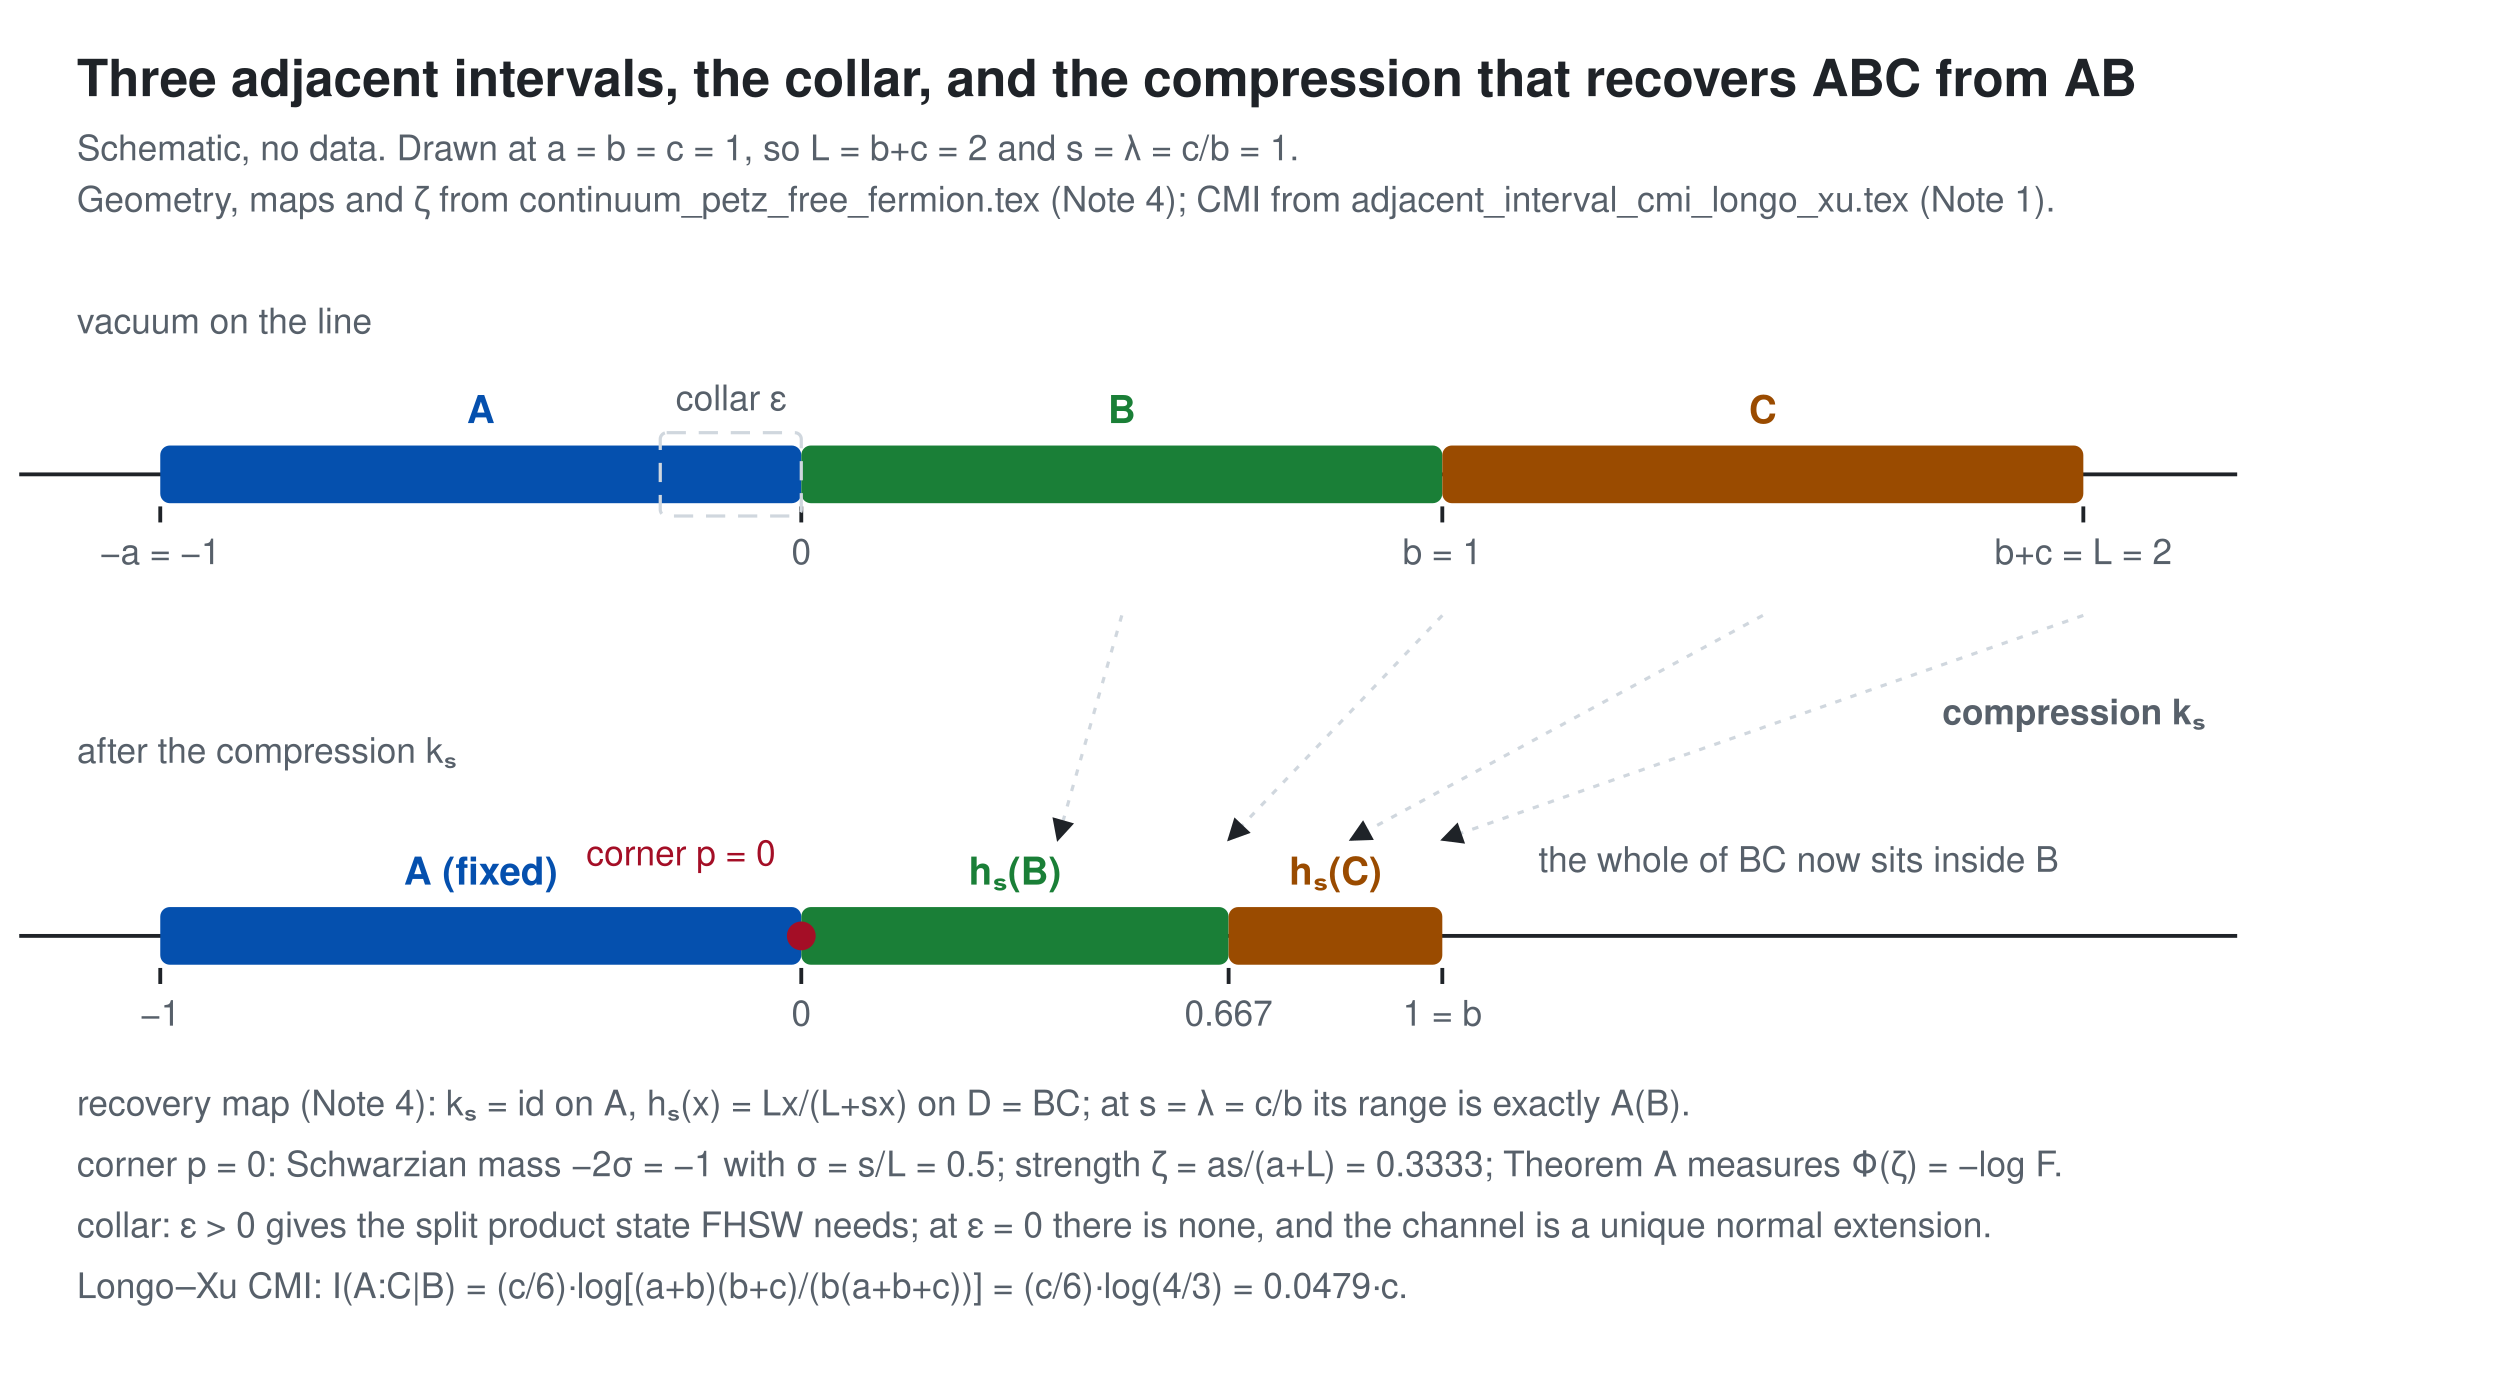
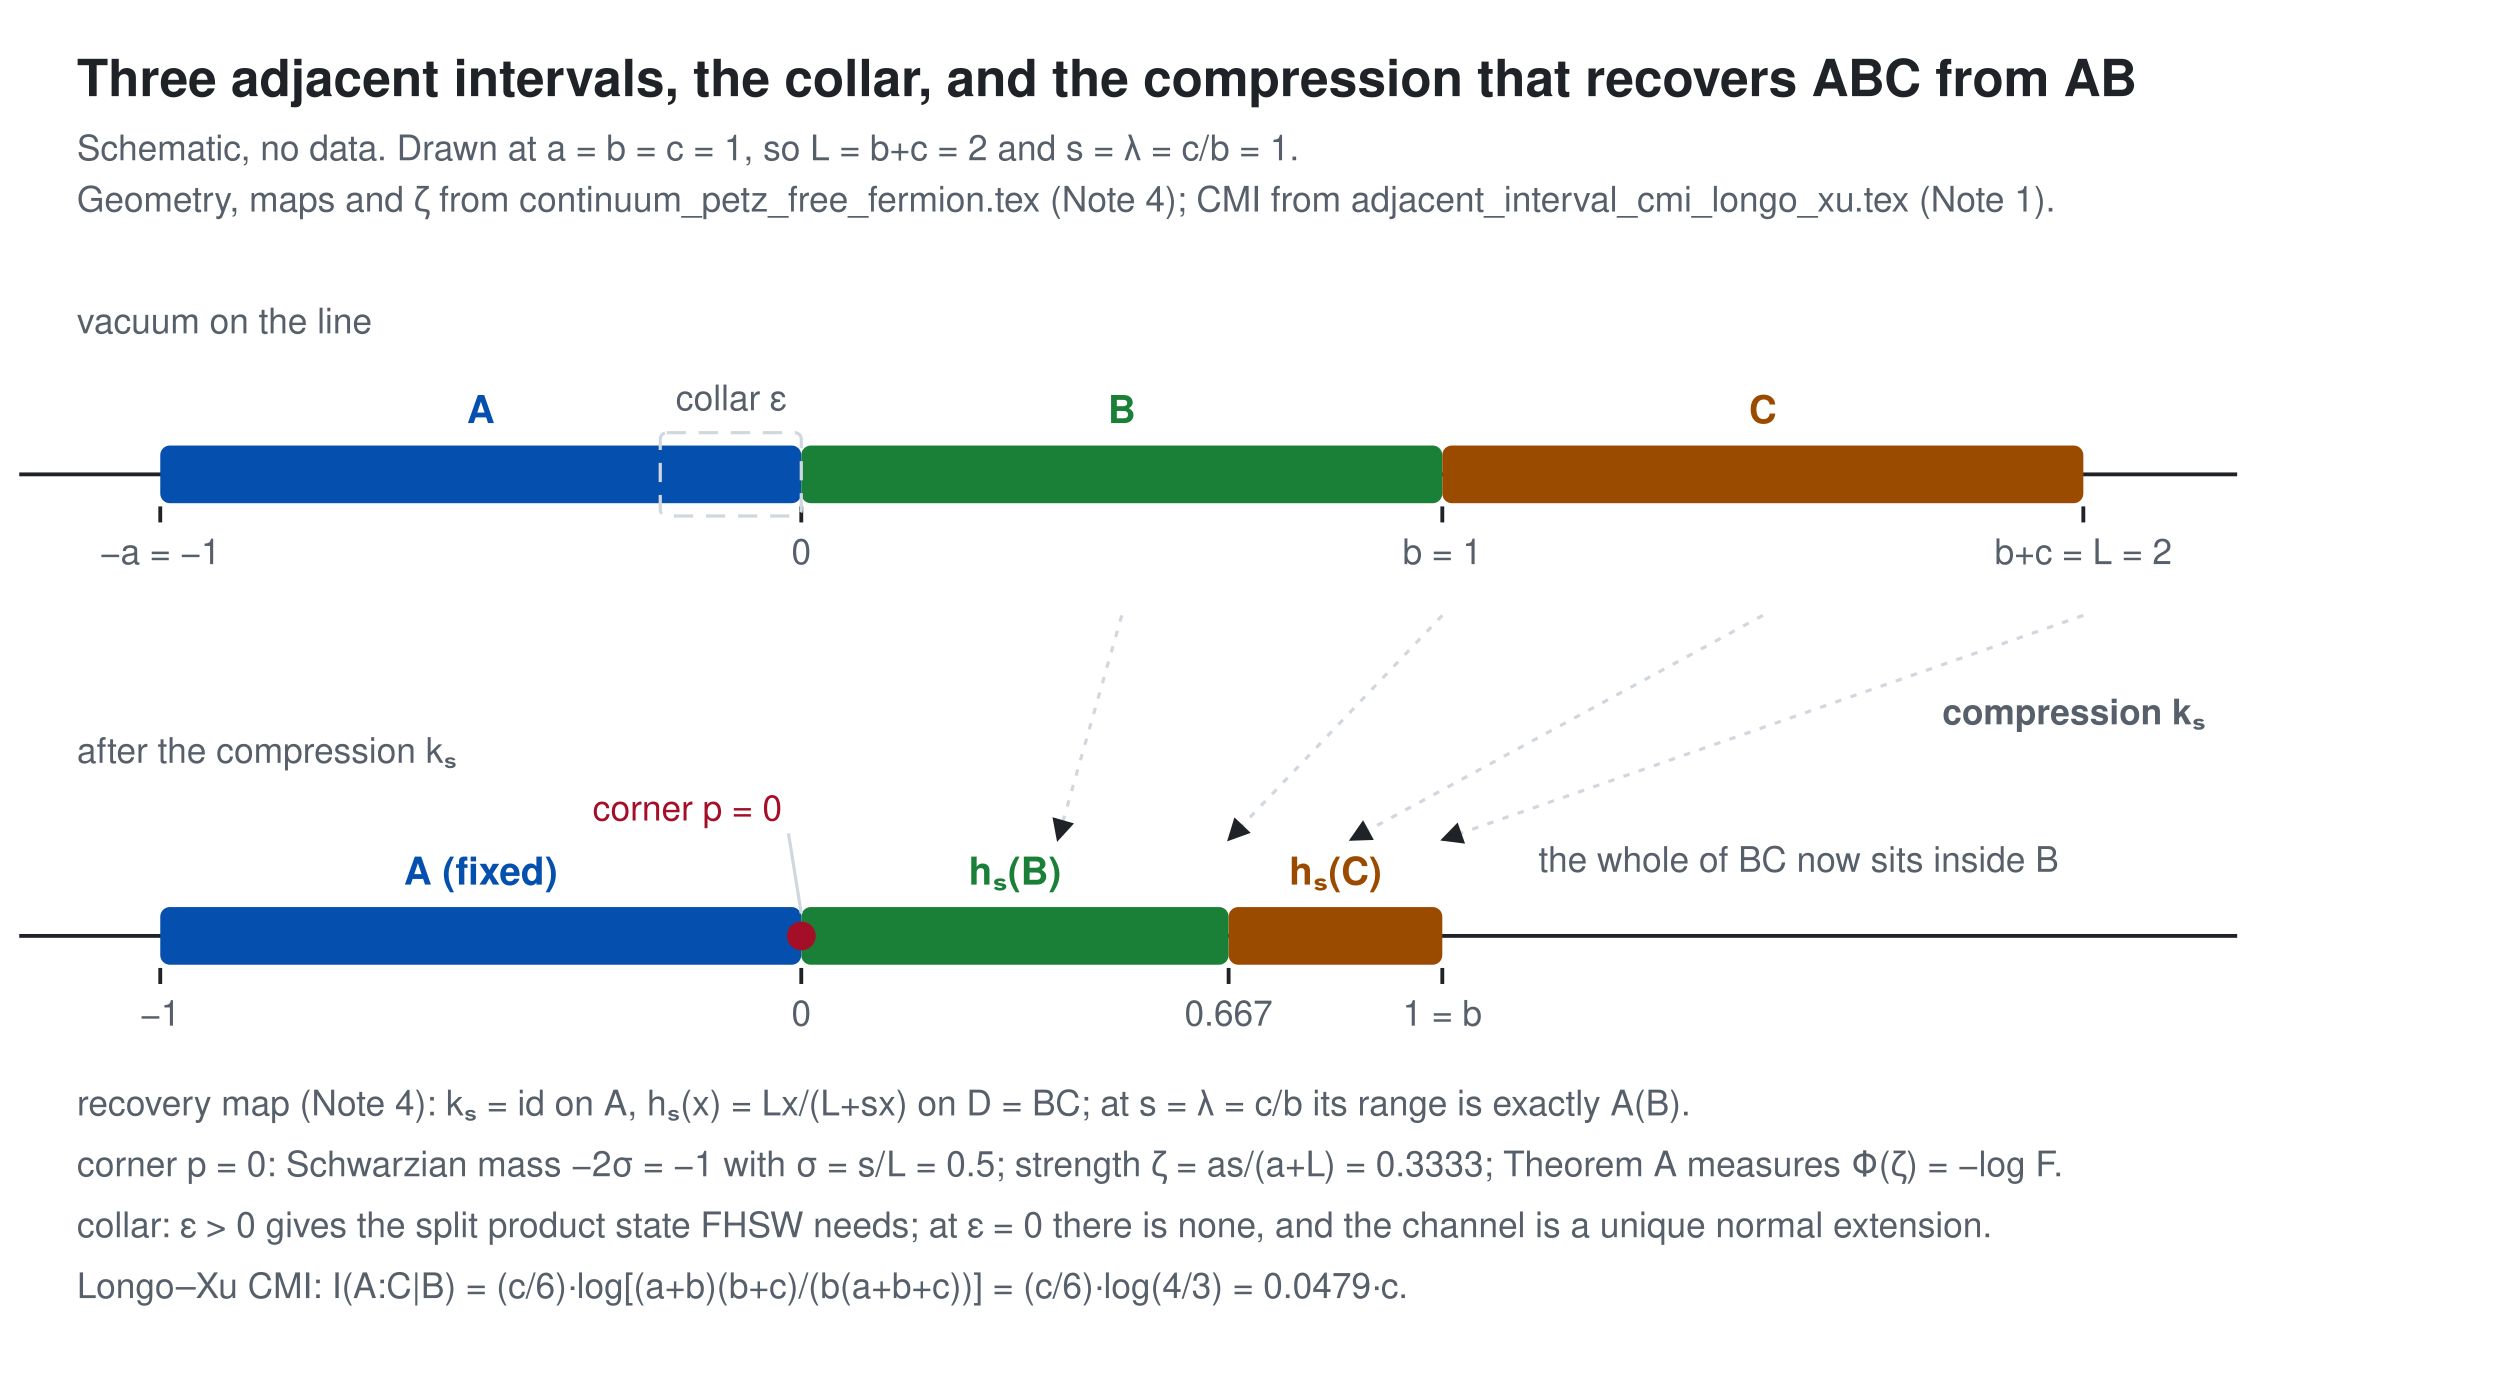
<svg xmlns="http://www.w3.org/2000/svg" viewBox="0 0 780 432" width="780" height="432" role="img" aria-labelledby="t d">
  <defs>
    <marker id="ar-ink" viewBox="0 0 10 10" refX="9" refY="5" markerWidth="7" markerHeight="7" orient="auto-start-reverse">
      <path d="M 0 0 L 10 5 L 0 10 z" class="mk-ink" />
    </marker>
    <marker id="ar-c1" viewBox="0 0 10 10" refX="9" refY="5" markerWidth="7" markerHeight="7" orient="auto-start-reverse">
      <path d="M 0 0 L 10 5 L 0 10 z" class="mk-c1" />
    </marker>
    <marker id="ar-c2" viewBox="0 0 10 10" refX="9" refY="5" markerWidth="7" markerHeight="7" orient="auto-start-reverse">
      <path d="M 0 0 L 10 5 L 0 10 z" class="mk-c2" />
    </marker>
    <marker id="ar-c3" viewBox="0 0 10 10" refX="9" refY="5" markerWidth="7" markerHeight="7" orient="auto-start-reverse">
      <path d="M 0 0 L 10 5 L 0 10 z" class="mk-c3" />
    </marker>
    <marker id="ar-c4" viewBox="0 0 10 10" refX="9" refY="5" markerWidth="7" markerHeight="7" orient="auto-start-reverse">
      <path d="M 0 0 L 10 5 L 0 10 z" class="mk-c4" />
    </marker>
    <marker id="ar-c5" viewBox="0 0 10 10" refX="9" refY="5" markerWidth="7" markerHeight="7" orient="auto-start-reverse">
      <path d="M 0 0 L 10 5 L 0 10 z" class="mk-c5" />
    </marker>
  </defs>
  <style>
  text { font-family: ui-sans-serif, system-ui, -apple-system, "Segoe UI",
         Helvetica, Arial, sans-serif; font-size: 12px; }
  .ttl { font-size: 16px; font-weight: 600; }
  .sub, .tick, .note { font-size: 11px; }
  .lab { font-size: 12px; }
  .bold { font-weight: 600; }
  .axis { stroke-width: 1.2; fill: none; }
  .grid, .frame { stroke-width: 1; fill: none; }
  .soft { stroke: none; }
  .s1, .s2, .s3, .s4, .s5 { fill: none; stroke-width: 2; }
  .f1, .f2, .f3, .f4, .f5 { stroke: none; }
  .hole { fill: none; stroke-width: 2; }
  .dash { stroke-dasharray: 6 4; }
  .dot { stroke-dasharray: 2 3; }
text{fill:#1f2328;}.sub,.tick,.note{fill:#57606a;}.axis{stroke:#1f2328;}.grid,.frame{stroke:#d0d7de;}.soft{fill:#eaeef2;}.mk-ink{fill:#1f2328;}.s1{stroke:#0550ae;} .f1{fill:#0550ae;} .t1{fill:#0550ae;} .mk-c1{fill:#0550ae;}.s2{stroke:#9a4b00;} .f2{fill:#9a4b00;} .t2{fill:#9a4b00;} .mk-c2{fill:#9a4b00;}.s3{stroke:#1a7f37;} .f3{fill:#1a7f37;} .t3{fill:#1a7f37;} .mk-c3{fill:#1a7f37;}.s4{stroke:#6639ba;} .f4{fill:#6639ba;} .t4{fill:#6639ba;} .mk-c4{fill:#6639ba;}.s5{stroke:#a40e26;} .f5{fill:#a40e26;} .t5{fill:#a40e26;} .mk-c5{fill:#a40e26;}@media (prefers-color-scheme: dark){text{fill:#e6edf3;}.sub,.tick,.note{fill:#9198a1;}.axis{stroke:#e6edf3;}.grid,.frame{stroke:#3d444d;}.soft{fill:#21262d;}.mk-ink{fill:#e6edf3;}.s1{stroke:#79c0ff;} .f1{fill:#79c0ff;} .t1{fill:#79c0ff;} .mk-c1{fill:#79c0ff;}.s2{stroke:#f0a35e;} .f2{fill:#f0a35e;} .t2{fill:#f0a35e;} .mk-c2{fill:#f0a35e;}.s3{stroke:#56d364;} .f3{fill:#56d364;} .t3{fill:#56d364;} .mk-c3{fill:#56d364;}.s4{stroke:#d2a8ff;} .f4{fill:#d2a8ff;} .t4{fill:#d2a8ff;} .mk-c4{fill:#d2a8ff;}.s5{stroke:#ff8a8a;} .f5{fill:#ff8a8a;} .t5{fill:#ff8a8a;} .mk-c5{fill:#ff8a8a;}}</style>
  <text x="24.00" y="30.00" class="ttl" text-anchor="start">Three adjacent intervals, the collar, and the compression that recovers ABC from AB</text>
  <text x="24.00" y="50.00" class="sub" text-anchor="start">Schematic, no data. Drawn at a = b = c = 1, so L = b+c = 2 and s = λ = c/b = 1.</text>
  <text x="24.00" y="66.00" class="sub" text-anchor="start">Geometry, maps and ζ from continuum_petz_free_fermion.tex (Note 4); CMI from adjacent_interval_cmi_longo_xu.tex (Note 1).</text>
  <text x="24.00" y="104.00" class="note" text-anchor="start">vacuum on the line</text>
  <line x1="6.00" y1="148.00" x2="698.00" y2="148.00" class="axis" />
  <rect x="50.00" y="139.00" width="200.00" height="18.00" rx="3" class="f1" />
  <text x="150.00" y="132.00" class="lab bold t1" text-anchor="middle">A</text>
  <rect x="250.00" y="139.00" width="200.00" height="18.00" rx="3" class="f3" />
  <text x="350.00" y="132.00" class="lab bold t3" text-anchor="middle">B</text>
  <rect x="450.00" y="139.00" width="200.00" height="18.00" rx="3" class="f2" />
  <text x="550.00" y="132.00" class="lab bold t2" text-anchor="middle">C</text>
  <line x1="50.00" y1="158.00" x2="50.00" y2="163.00" class="axis" />
  <text x="50.00" y="176.00" class="tick" text-anchor="middle">−a = −1</text>
  <line x1="250.00" y1="158.00" x2="250.00" y2="163.00" class="axis" />
  <text x="250.00" y="176.00" class="tick" text-anchor="middle">0</text>
  <line x1="450.00" y1="158.00" x2="450.00" y2="163.00" class="axis" />
  <text x="450.00" y="176.00" class="tick" text-anchor="middle">b = 1</text>
  <line x1="650.00" y1="158.00" x2="650.00" y2="163.00" class="axis" />
  <text x="650.00" y="176.00" class="tick" text-anchor="middle">b+c = L = 2</text>
  <rect x="206.00" y="135.00" width="44.00" height="26.00" rx="2" class="frame dash" />
  <text x="228.00" y="128.00" class="note" text-anchor="middle">collar ε</text>
  <line x1="350.00" y1="192.00" x2="330.00" y2="262.00" class="grid dot" marker-end="url(#ar-ink)" />
  <line x1="450.00" y1="192.00" x2="383.33" y2="262.00" class="grid dot" marker-end="url(#ar-ink)" />
  <line x1="550.00" y1="192.00" x2="421.43" y2="262.00" class="grid dot" marker-end="url(#ar-ink)" />
  <line x1="650.00" y1="192.00" x2="450.00" y2="262.00" class="grid dot" marker-end="url(#ar-ink)" />
  <text x="606.00" y="226.00" class="note bold" text-anchor="start">compression kₛ</text>
  <text x="24.00" y="238.00" class="note" text-anchor="start">after the compression kₛ</text>
  <line x1="6.00" y1="292.00" x2="698.00" y2="292.00" class="axis" />
  <rect x="50.00" y="283.00" width="200.00" height="18.00" rx="3" class="f1" />
  <text x="150.00" y="276.00" class="lab bold t1" text-anchor="middle">A (fixed)</text>
  <rect x="250.00" y="283.00" width="133.33" height="18.00" rx="3" class="f3" />
  <text x="316.67" y="276.00" class="lab bold t3" text-anchor="middle">hₛ(B)</text>
  <rect x="383.33" y="283.00" width="66.67" height="18.00" rx="3" class="f2" />
  <text x="416.67" y="276.00" class="lab bold t2" text-anchor="middle">hₛ(C)</text>
  <line x1="50.00" y1="302.00" x2="50.00" y2="307.00" class="axis" />
  <text x="50.00" y="320.00" class="tick" text-anchor="middle">−1</text>
  <line x1="250.00" y1="302.00" x2="250.00" y2="307.00" class="axis" />
  <text x="250.00" y="320.00" class="tick" text-anchor="middle">0</text>
  <line x1="383.33" y1="302.00" x2="383.33" y2="307.00" class="axis" />
  <text x="383.33" y="320.00" class="tick" text-anchor="middle">0.667</text>
  <line x1="450.00" y1="302.00" x2="450.00" y2="307.00" class="axis" />
  <text x="450.00" y="320.00" class="tick" text-anchor="middle">1 = b</text>
  <circle cx="250.00" cy="292.00" r="4.50" class="f5" />
-   <text x="242.00" y="270.00" class="note t5" text-anchor="end">corner p = 0</text>
+   <text x="244.00" y="256.00" class="note t5" text-anchor="end">corner p = 0</text>
+   <line x1="246.00" y1="260.00" x2="250.00" y2="285.00" class="grid" />
  <text x="480.00" y="272.00" class="note" text-anchor="start">the whole of BC now sits inside B</text>
  <text x="24.00" y="348.00" class="note" text-anchor="start">recovery map (Note 4):  kₛ = id on A,  hₛ(x) = Lx/(L+sx) on D = BC;  at s = λ = c/b its range is exactly A(B).</text>
  <text x="24.00" y="367.00" class="note" text-anchor="start">corner p = 0:  Schwarzian mass −2σ = −1 with σ = s/L = 0.5;  strength ζ = as/(a+L) = 0.3333;  Theorem A measures Φ(ζ) = −log F.</text>
  <text x="24.00" y="386.00" class="note" text-anchor="start">collar:  ε &gt; 0 gives the split product state FHSW needs; at ε = 0 there is none, and the channel is a unique normal extension.</text>
  <text x="24.00" y="405.00" class="note" text-anchor="start">Longo–Xu CMI:  I(A:C|B) = (c/6)·log[(a+b)(b+c)/(b(a+b+c))] = (c/6)·log(4/3) = 0.0479·c.</text>
</svg>
